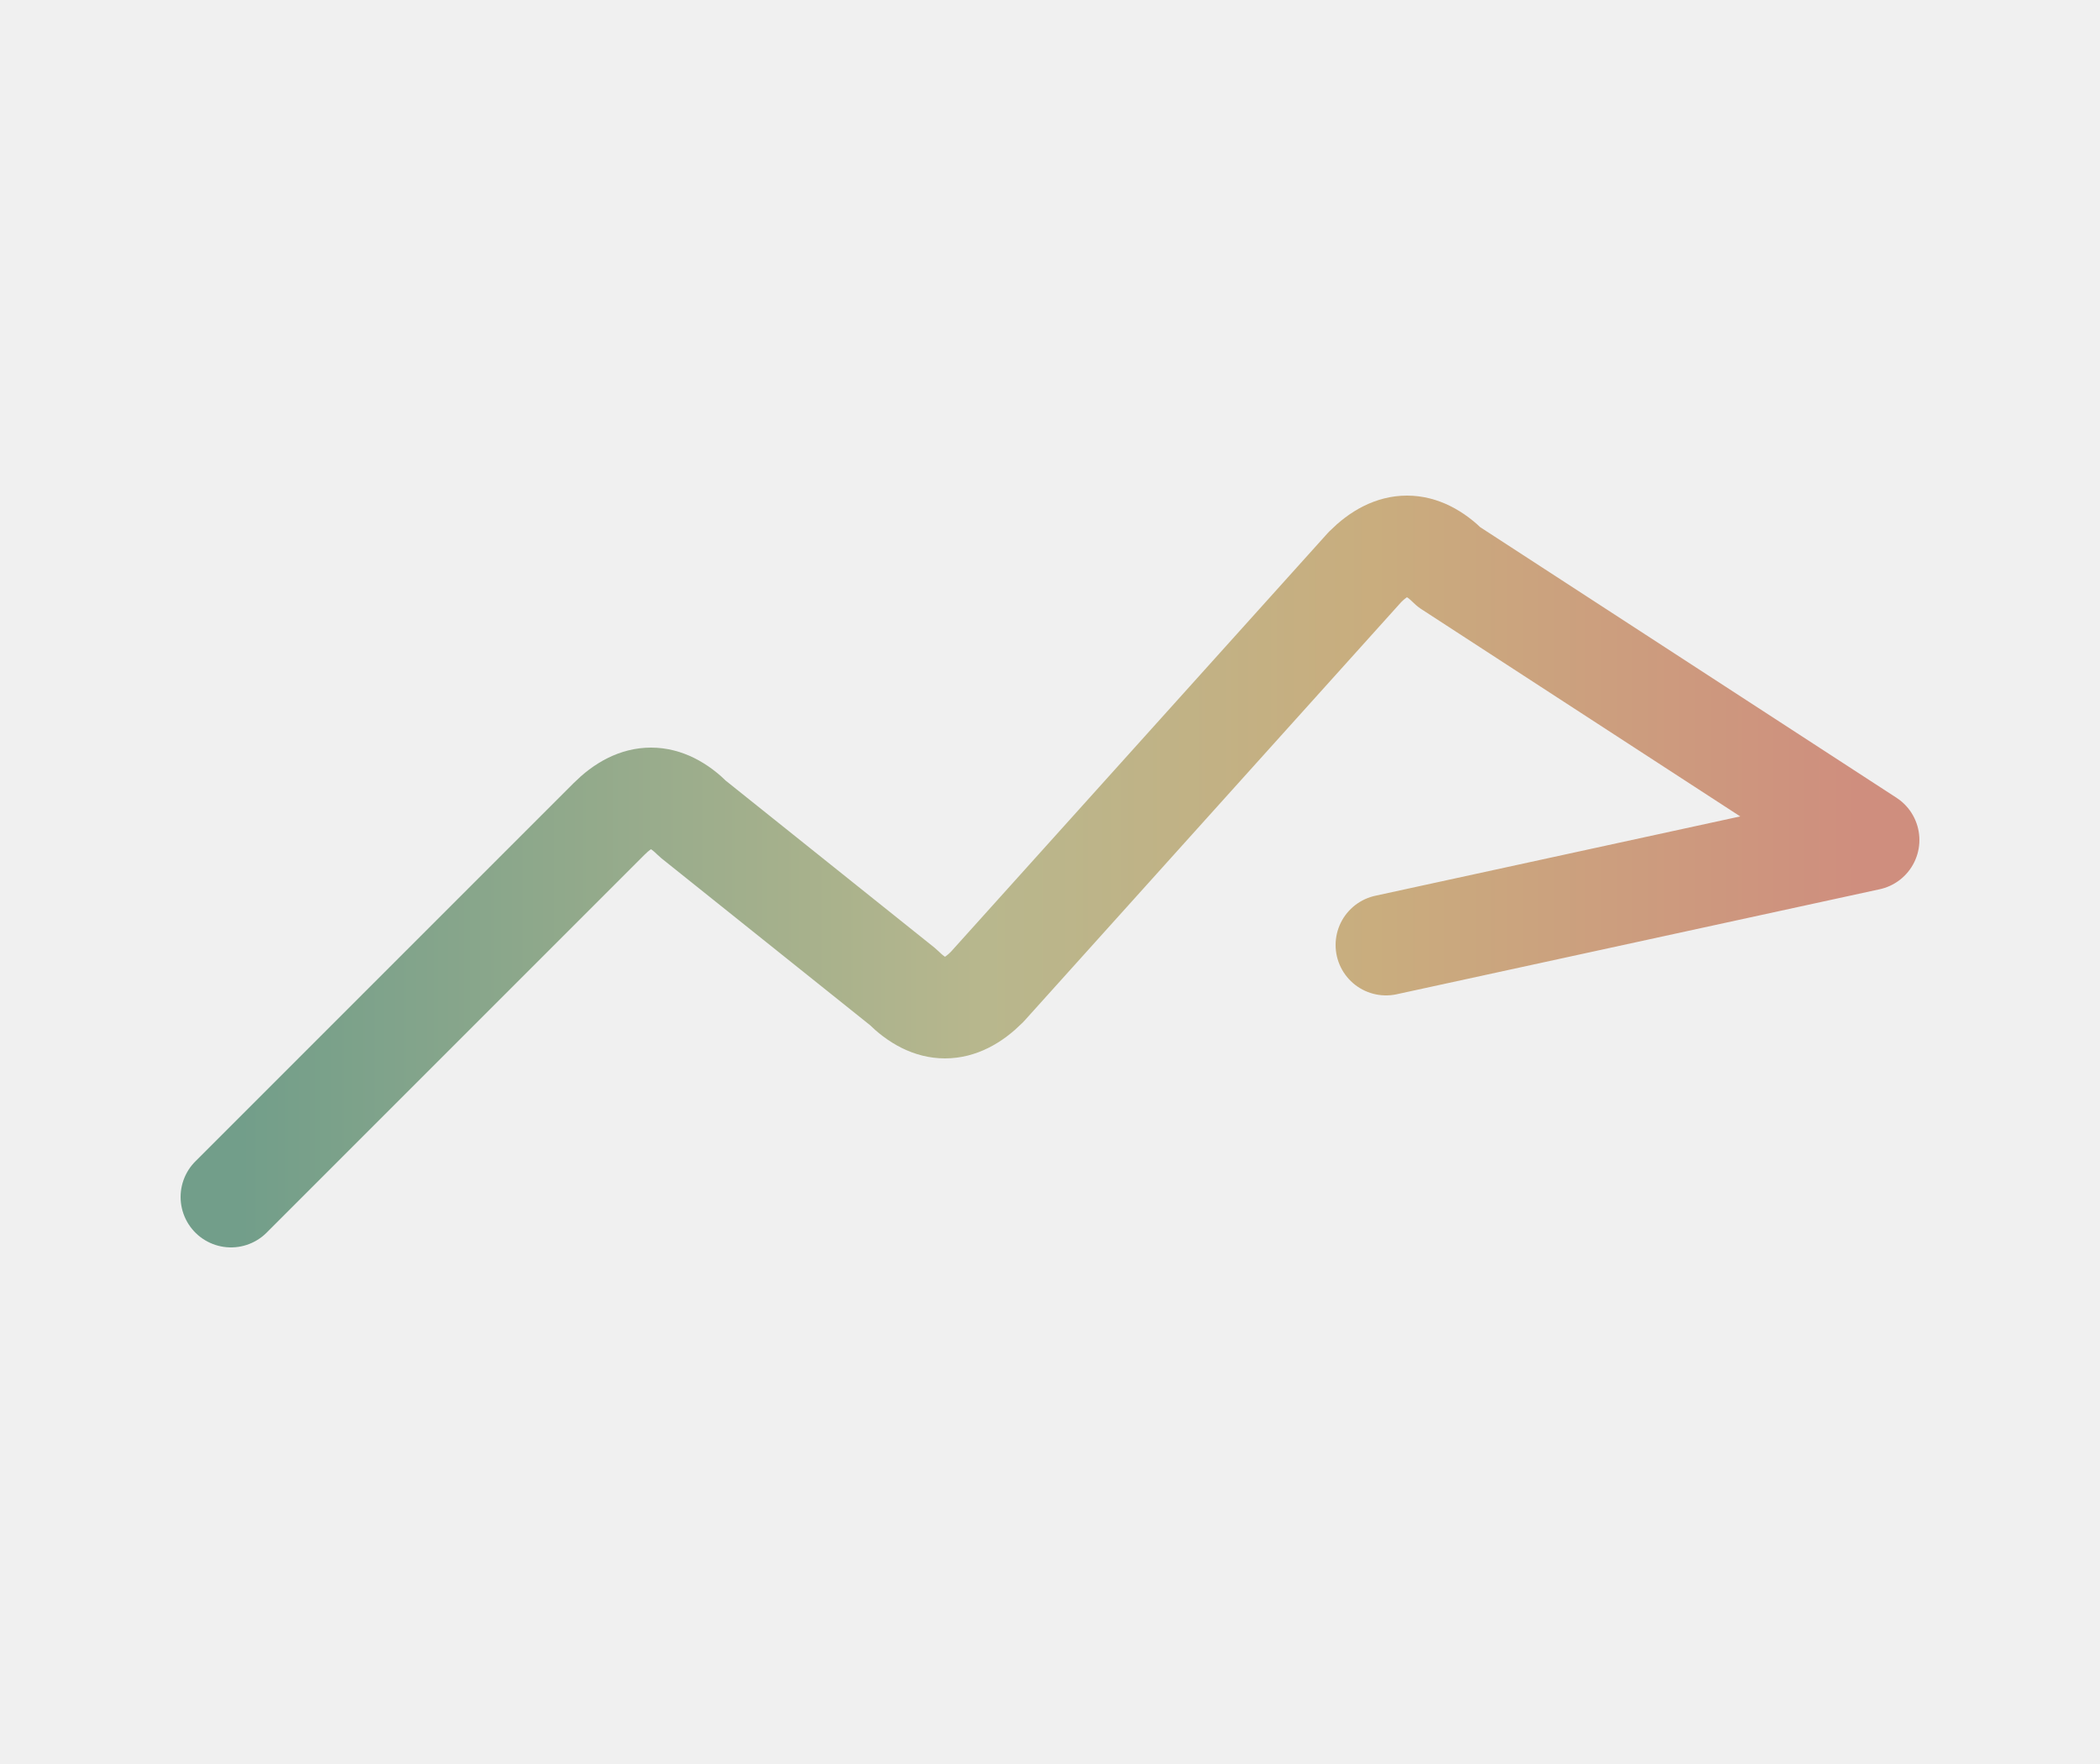
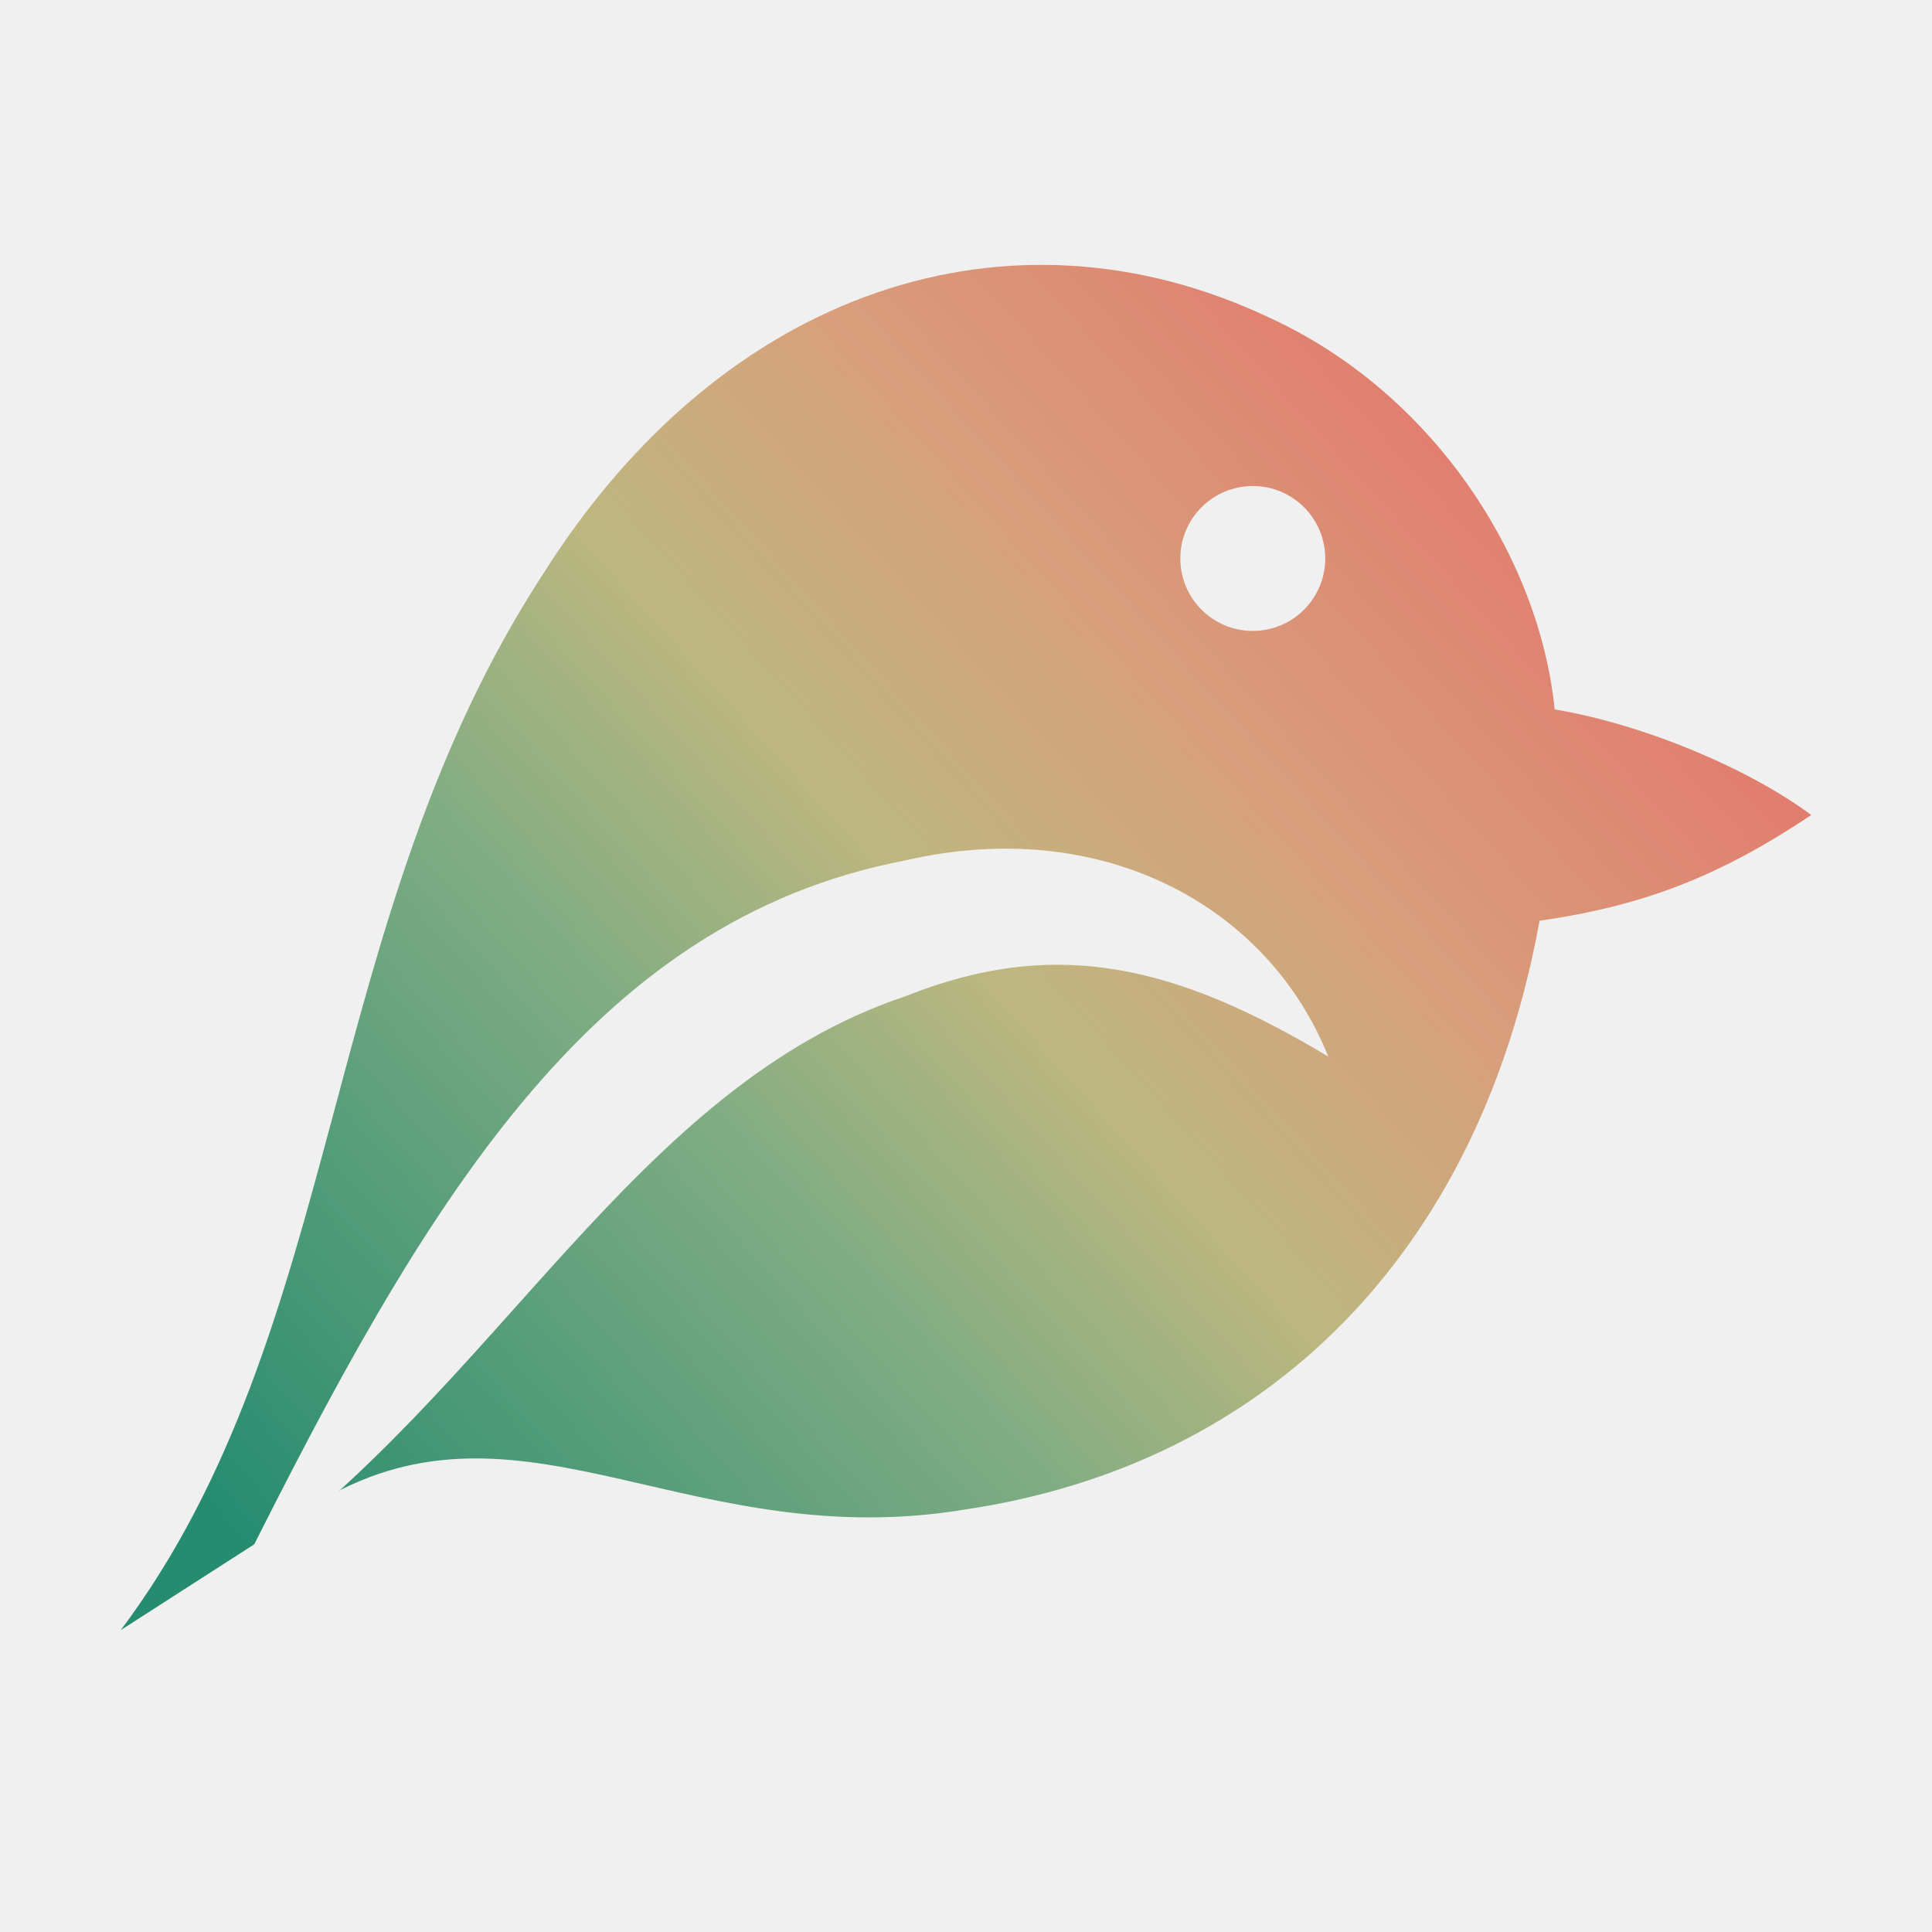
- <svg xmlns="http://www.w3.org/2000/svg" width="100" height="84" viewBox="0 0 100 84">
+ <svg xmlns="http://www.w3.org/2000/svg" viewBox="10 8 128 128" width="128" height="128" role="img" aria-label="trendbeak">
  <defs>
-     <linearGradient id="signal" x1="0" y1="0" x2="1" y2="0">
-       <stop stop-color="#729E8A" />
-       <stop offset=".46" stop-color="#B8B78D" />
-       <stop offset=".7" stop-color="#C9AD7E" />
-       <stop offset="1" stop-color="#CF8E7E" />
+     <linearGradient id="color" gradientUnits="userSpaceOnUse" x1="27" y1="111" x2="112" y2="34">
+       <stop stop-color="#268C70" />
+       <stop offset=".37" stop-color="#82AD83" />
+       <stop offset=".54" stop-color="#BDB77F" />
+       <stop offset=".72" stop-color="#D7A07B" />
+       <stop offset="1" stop-color="#E4766C" />
    </linearGradient>
-     <linearGradient id="trend" gradientUnits="userSpaceOnUse" x1="128" y1="0" x2="303" y2="0">
-       <stop stop-color="#729E8A" />
-       <stop offset=".46" stop-color="#B8B78D" />
-       <stop offset=".7" stop-color="#C9AD7E" />
-       <stop offset="1" stop-color="#CF8E7E" />
-     </linearGradient>
+     <mask id="cut" maskUnits="userSpaceOnUse" x="0" y="0" width="150" height="140">
+       <rect width="150" height="140" fill="white" />
+       <circle cx="93" cy="45" r="4.8" fill="black" />
+       <path d="M26 112C38 88 49 69 70 65C83 62 94 68 98 78C88 72 80 70 70 74C52 80 43 100 26 112Z" fill="black" />
+     </mask>
  </defs>
-   <path d="M 11,57 L 29,39 Q 31,37 33,39 L 43,47 Q 45,49 47,47 L 65,27 Q 67,25 69,27 L 89,40 L 66,45" fill="none" stroke="url(#signal)" stroke-width="4.8" stroke-linecap="round" stroke-linejoin="round" />
+   <path d="M18 116C33 96 31 69 46 46C58 27 77 21 94 29C105 34 112 45 113 55C119 56 126 59 130 62C124 66 119 68 112 69C108 91 94 105 74 108C56 111 45 100 32 107Z" fill="url(#color)" mask="url(#cut)" />
</svg>
